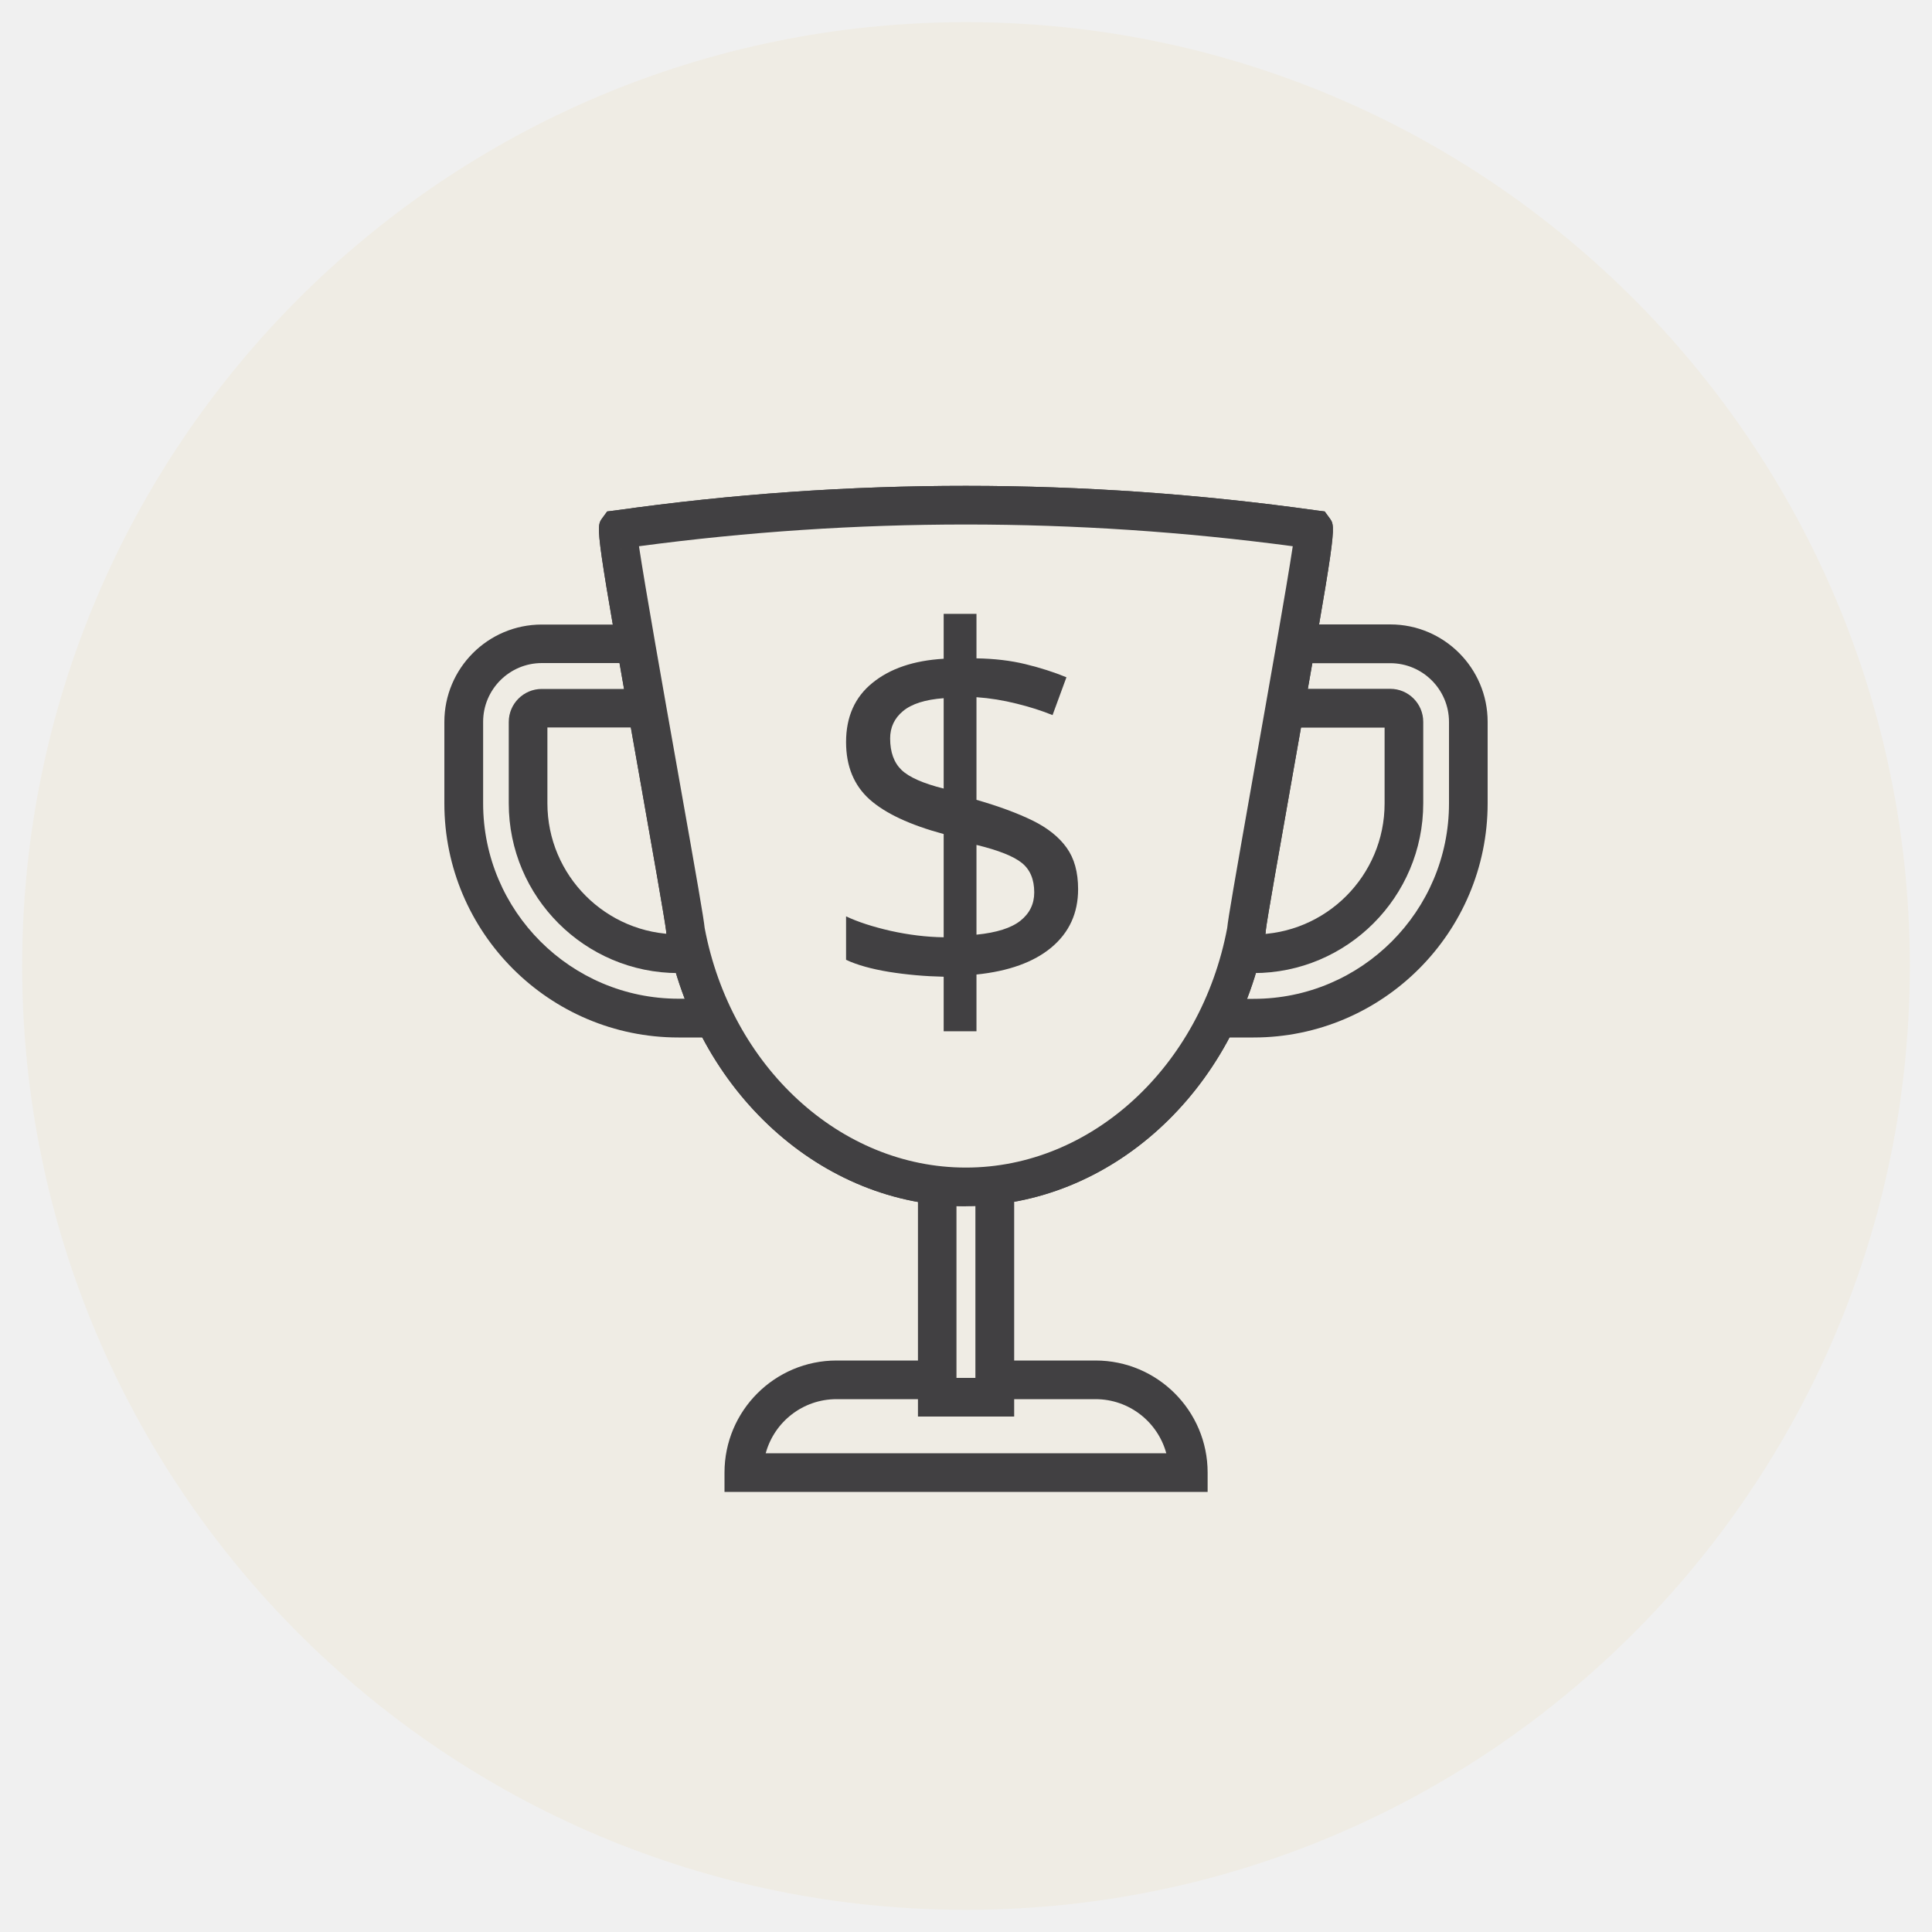
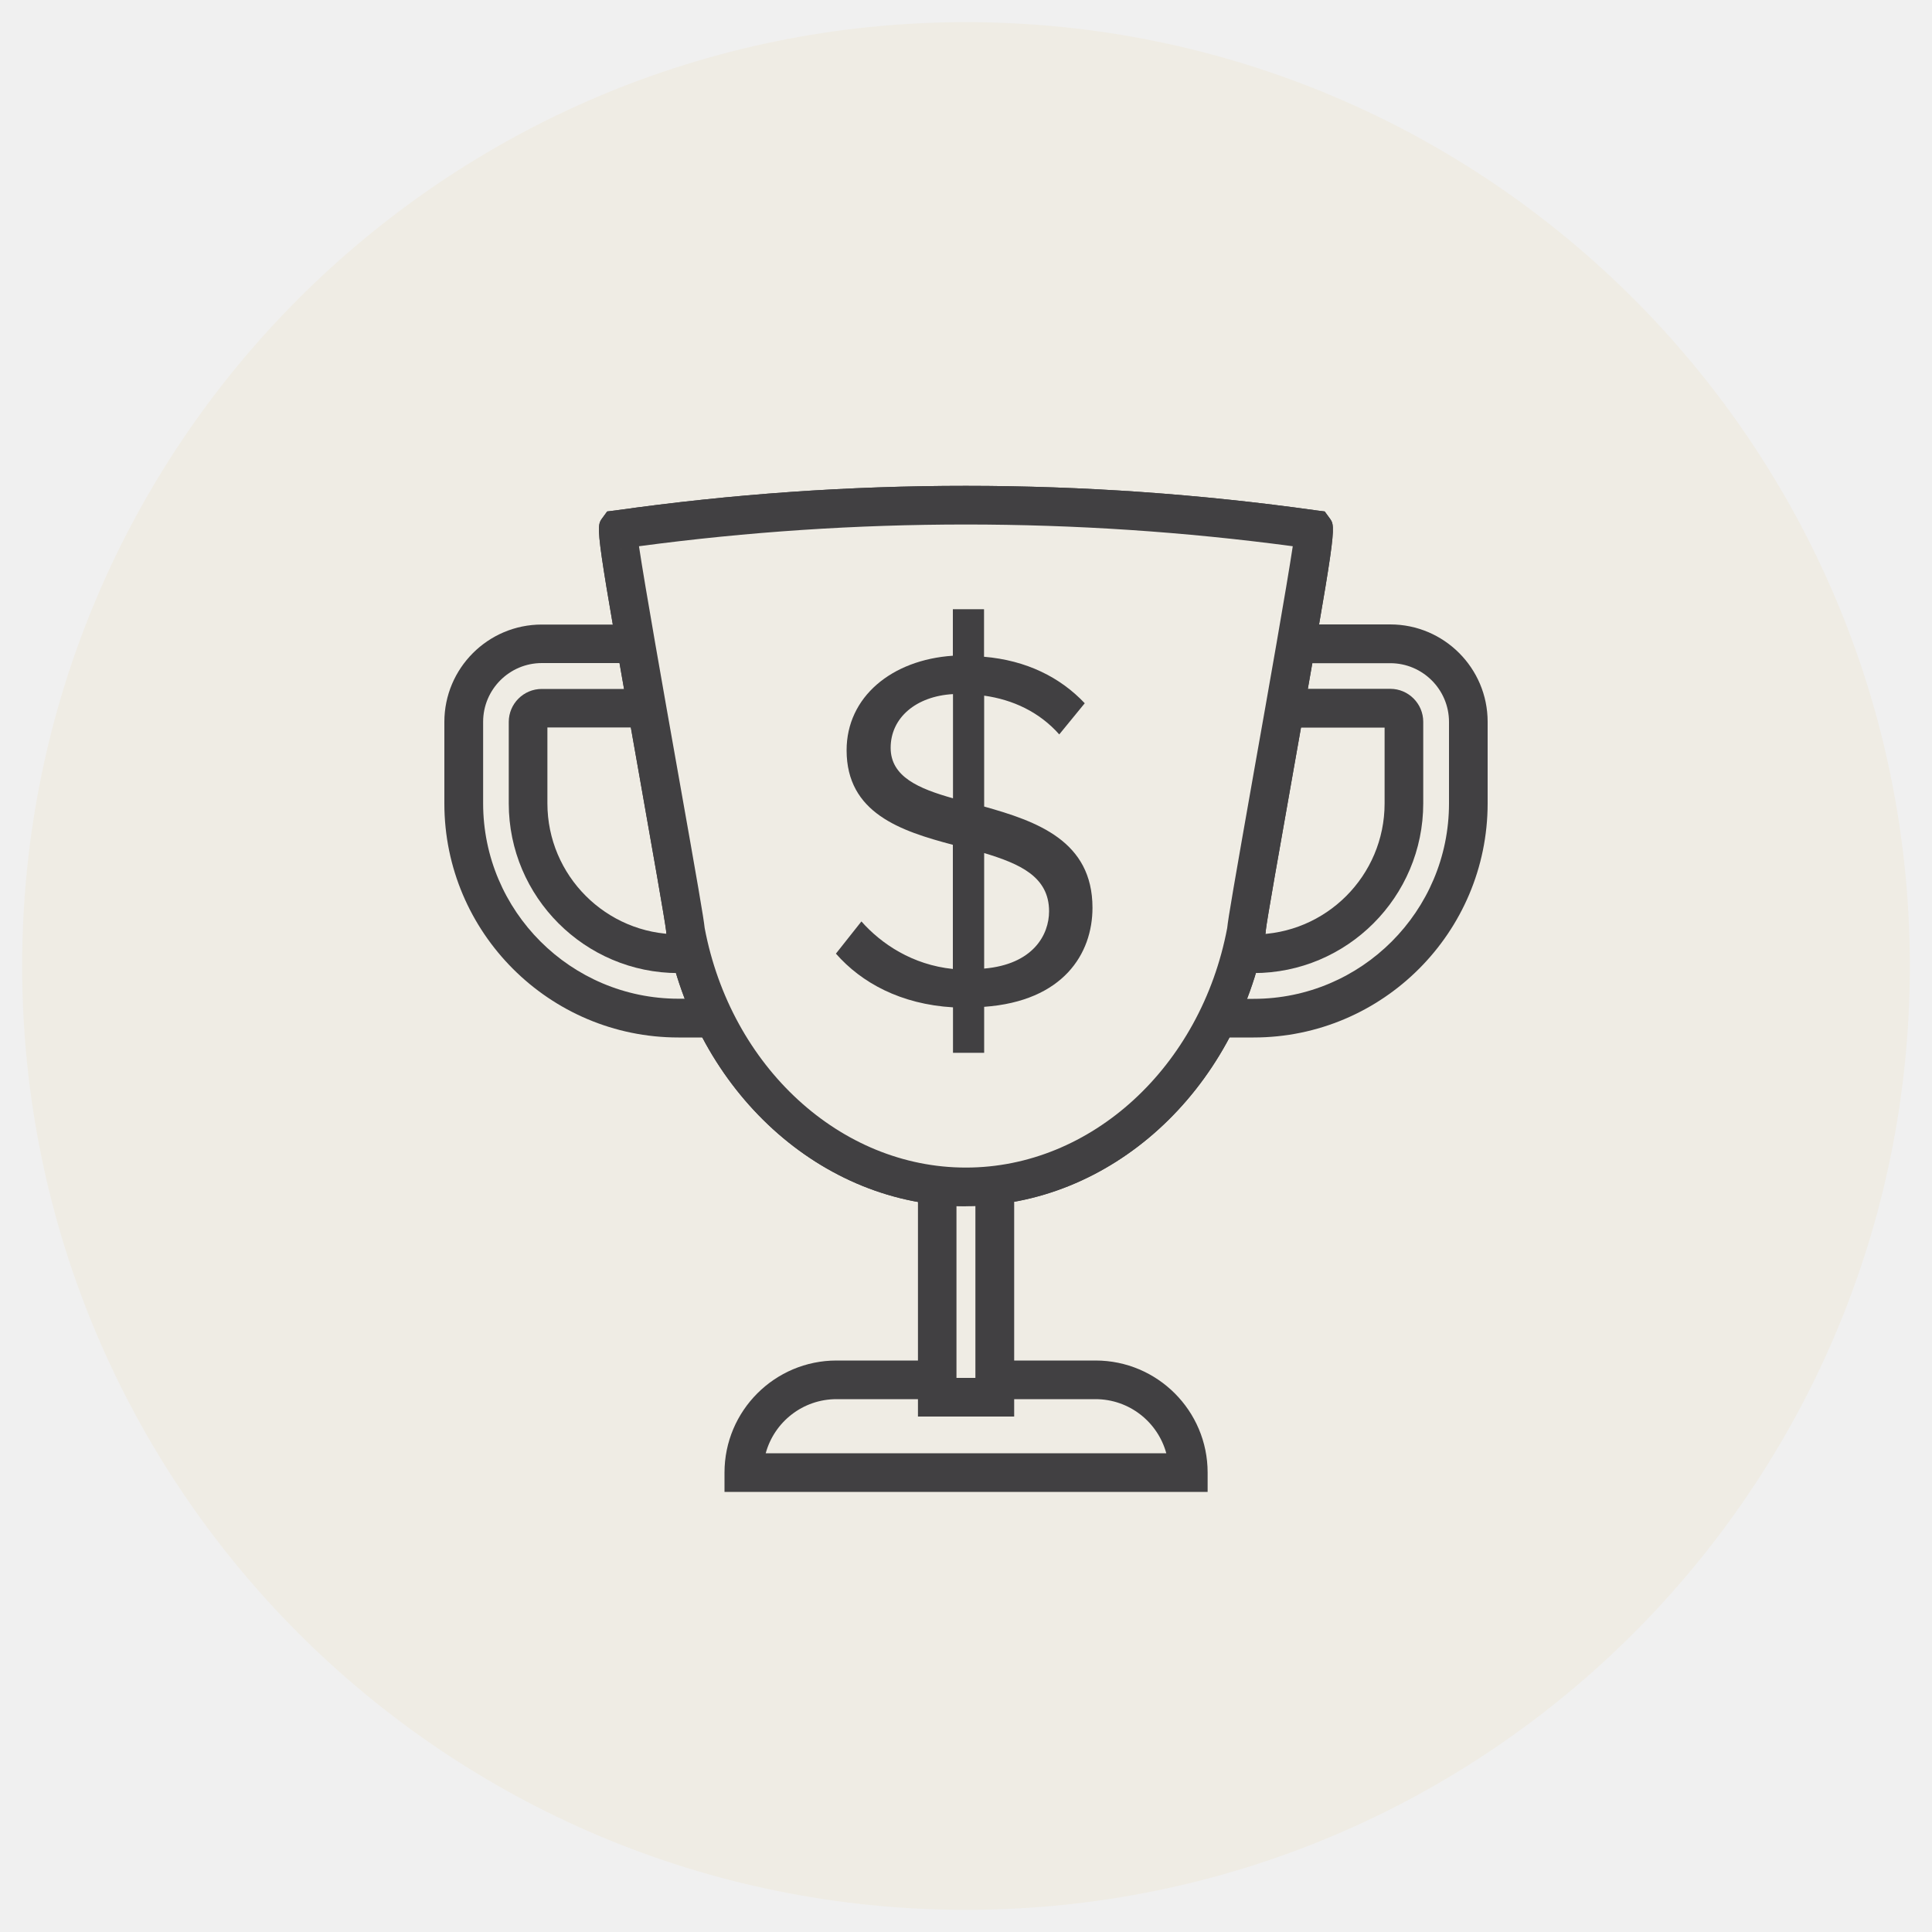
<svg xmlns="http://www.w3.org/2000/svg" version="1.1" id="Layer_1" x="0px" y="0px" viewBox="0 0 150 150" style="enable-background:new 0 0 150 150;" xml:space="preserve">
  <style type="text/css">
	.st0{fill:#EFECE4;}
	.st1{fill:#FFFFFF;}
	.st2{fill:#78B4AB;}
	.st3{fill:#DCDDDE;}
	.st4{fill:#F5F3EE;}
	.st5{fill:#36383A;}
	.st6{opacity:0.5;fill:none;stroke:#737678;stroke-miterlimit:10;}
	.st7{opacity:0.7;}
	.st8{fill:none;stroke:#E9E6DA;stroke-miterlimit:10;}
	.st9{fill:#107669;}
	.st10{fill:#E9E6DA;}
	.st11{fill:#CF3339;}
	.st12{fill:#86A55C;}
	.st13{fill:#68813C;}
	.st14{fill:#A12B2F;}
	.st15{fill:#53575A;}
	.st16{fill:#F6F4EF;}
	.st17{fill:none;stroke:#414042;stroke-width:0.3;stroke-miterlimit:10;}
	.st18{fill:#D5E0C6;}
	.st19{fill:#C8D6B4;}
	.st20{fill:#BBCCA2;}
	.st21{fill:#AEC290;}
	.st22{fill:#A1B97F;}
	.st23{fill:#93AF6D;}
	.st24{fill:#414042;}
	.st25{fill:#EFECE4;stroke:#414042;stroke-width:3;stroke-miterlimit:10;}
	.st26{fill:#414042;stroke:#414042;stroke-width:3;stroke-miterlimit:10;}
	.st27{fill:none;stroke:#414042;stroke-width:3;stroke-miterlimit:10;}
	.st28{fill:none;stroke:#414042;stroke-width:3;stroke-miterlimit:10;stroke-dasharray:3.034,2.023;}
	.st29{fill:none;stroke:#414042;stroke-width:3;stroke-miterlimit:10;stroke-dasharray:3.029,2.019;}
	.st30{fill:#53575A;stroke:#53575A;stroke-miterlimit:10;}
	.st31{fill:#6F6F71;}
	.st32{fill:none;stroke:#414042;stroke-width:3;stroke-linecap:round;stroke-miterlimit:10;}
- 	.st33{font-family:'ProximaNova-Regular';}
- 	.st34{font-size:39.679px;}
</style>
  <circle class="st0" cx="75" cy="75" r="73.28" />
  <g>
    <g>
      <path class="st0" d="M57.75,114.33h34.5v0c0-3.97-3.22-7.2-7.2-7.2H64.95C60.97,107.13,57.75,110.35,57.75,114.33L57.75,114.33z" />
      <path class="st24" d="M93.75,115.83h-37.5v-1.5c0-4.8,3.9-8.7,8.7-8.7h20.11c4.8,0,8.7,3.9,8.7,8.7V115.83z M59.45,112.83h31.1    c-0.66-2.42-2.87-4.2-5.5-4.2H64.95C62.32,108.63,60.11,110.41,59.45,112.83z" />
    </g>
    <g>
      <rect x="72.76" y="91.98" class="st0" width="4.47" height="16.5" />
      <path class="st24" d="M78.74,109.98h-7.47v-19.5h7.47V109.98z M74.26,106.98h1.47v-13.5h-1.47V106.98z" />
    </g>
    <g>
      <g>
        <path class="st0" d="M52.67,79.05h9.53V49.98H42.07c-3.35,0-6.06,2.72-6.06,6.06v6.33C36,71.58,43.47,79.05,52.67,79.05z" />
        <path class="st24" d="M63.7,80.55H52.67c-10.02,0-18.17-8.15-18.17-18.17v-6.33c0-4.17,3.39-7.56,7.56-7.56H63.7V80.55z      M42.07,51.48c-2.52,0-4.56,2.05-4.56,4.56v6.33c0,8.37,6.81,15.17,15.17,15.17h8.03V51.48H42.07z" />
      </g>
      <g>
        <path class="st0" d="M52.67,74.05C46.24,74.05,41,68.81,41,62.37v-6.33c0-0.59,0.48-1.06,1.06-1.06H57.2v19.07H52.67z" />
        <path class="st24" d="M58.7,75.55h-6.03c-7.26,0-13.17-5.91-13.17-13.17v-6.33c0-1.41,1.15-2.56,2.56-2.56H58.7V75.55z      M42.5,56.48v5.89c0,5.61,4.56,10.17,10.17,10.17h3.03V56.48H42.5z" />
      </g>
      <g>
        <path class="st0" d="M97.33,79.05H87.8V49.98h20.14c3.35,0,6.06,2.72,6.06,6.06v6.33C114,71.58,106.53,79.05,97.33,79.05z" />
        <path class="st24" d="M97.33,80.55H86.3V48.48h21.64c4.17,0,7.56,3.39,7.56,7.56v6.33C115.5,72.39,107.35,80.55,97.33,80.55z      M89.3,77.55h8.03c8.37,0,15.17-6.81,15.17-15.17v-6.33c0-2.52-2.05-4.56-4.56-4.56H89.3V77.55z" />
      </g>
      <g>
        <path class="st0" d="M109,62.37v-6.33c0-0.59-0.48-1.06-1.06-1.06H92.8v19.07h4.53C103.77,74.05,109,68.82,109,62.37z" />
        <path class="st24" d="M97.33,75.55H91.3V53.48h16.64c1.41,0,2.56,1.15,2.56,2.56v6.33C110.5,69.64,104.59,75.55,97.33,75.55z      M94.3,72.55h3.03c5.61,0,10.17-4.56,10.17-10.17v-5.89H94.3V72.55z" />
      </g>
    </g>
    <g>
      <g>
        <path class="st0" d="M102.03,41.13c-17.93-2.53-36.12-2.53-54.05,0c-0.32,0.04,5.27,30.29,5.25,31.14     C55.26,83.17,63.95,92.16,75,92.15c11.05,0.01,19.74-8.99,21.77-19.88C96.75,71.41,102.35,41.17,102.03,41.13z" />
        <path class="st24" d="M74.98,93.65c-11.18,0-20.95-8.88-23.23-21.11l-0.03-0.16l0-0.09c-0.09-0.8-1.09-6.46-2.06-11.95     c-3.43-19.39-3.43-19.39-2.9-20.11l0.38-0.52l0.64-0.08c18.04-2.55,36.37-2.54,54.44,0l0.63,0.08l0.38,0.52     c0.53,0.72,0.53,0.72-2.9,20.1c-0.97,5.49-1.98,11.16-2.06,11.95l0,0.09l-0.03,0.16c-2.28,12.23-12.05,21.11-23.24,21.11     C75,93.65,74.99,93.65,74.98,93.65z M54.71,72.05c2.04,10.78,10.55,18.6,20.27,18.6c0.01,0,0.01,0,0.02,0     c9.72,0,18.24-7.82,20.28-18.6c0.08-0.79,0.51-3.28,2.09-12.23c1.1-6.19,2.53-14.28,3-17.41c-16.85-2.25-33.92-2.25-50.76,0     c0.47,3.13,1.9,11.22,3,17.41C54.2,68.77,54.63,71.27,54.71,72.05z M48.24,42.6c-0.02,0-0.04,0-0.05,0.01     C48.2,42.61,48.22,42.61,48.24,42.6z" />
      </g>
      <g>
        <path class="st0" d="M102.03,41.13c-17.93-2.53-36.12-2.53-54.05,0c-0.32,0.04,5.27,30.29,5.25,31.14     C55.26,83.17,63.95,92.16,75,92.15c11.05,0.01,19.74-8.99,21.77-19.88C96.75,71.41,102.35,41.17,102.03,41.13z" />
        <path class="st24" d="M74.98,93.65c-11.18,0-20.95-8.88-23.23-21.11l-0.03-0.16l0-0.09c-0.09-0.8-1.09-6.46-2.06-11.95     c-3.43-19.39-3.43-19.39-2.9-20.11l0.38-0.52l0.64-0.08c18.04-2.55,36.37-2.54,54.44,0l0.63,0.08l0.38,0.52     c0.53,0.72,0.53,0.72-2.9,20.1c-0.97,5.49-1.98,11.16-2.06,11.95l0,0.09l-0.03,0.16c-2.28,12.23-12.05,21.11-23.24,21.11     C75,93.65,74.99,93.65,74.98,93.65z M54.71,72.05c2.04,10.78,10.55,18.6,20.27,18.6c0.01,0,0.01,0,0.02,0     c9.72,0,18.24-7.82,20.28-18.6c0.08-0.79,0.51-3.28,2.09-12.23c1.1-6.19,2.53-14.28,3-17.41c-16.85-2.25-33.92-2.25-50.76,0     c0.47,3.13,1.9,11.22,3,17.41C54.2,68.77,54.63,71.27,54.71,72.05z M48.24,42.6c-0.02,0-0.04,0-0.05,0.01     C48.2,42.61,48.22,42.61,48.24,42.6z" />
      </g>
    </g>
-     <text transform="matrix(1 0 0 1 63.2353 77.7705)" class="st24 st33 st34">$</text>
+     <g>
+       <path class="st24" d="M76.41,78.17v3.57h-2.42v-3.53c-4.05-0.24-7.1-1.9-9.09-4.17l1.98-2.5c1.55,1.75,3.97,3.37,7.1,3.69v-9.64    c-4.05-1.07-8.25-2.46-8.25-7.34c0-4.13,3.49-7.02,8.25-7.34V47.3h2.42v3.69c3.29,0.28,5.91,1.59,7.82,3.61l-1.98,2.42    c-1.55-1.75-3.61-2.7-5.83-3.01v8.61c4.09,1.15,8.41,2.66,8.41,7.86C84.82,74.04,82.56,77.73,76.41,78.17z M73.99,61.98v-8.09    c-2.86,0.16-4.84,1.83-4.84,4.17C69.15,60.31,71.33,61.23,73.99,61.98z M81.45,70.75c0-2.7-2.3-3.69-5.04-4.52v8.97    C80.22,74.87,81.45,72.57,81.45,70.75z" />
+     </g>
  </g>
</svg>
